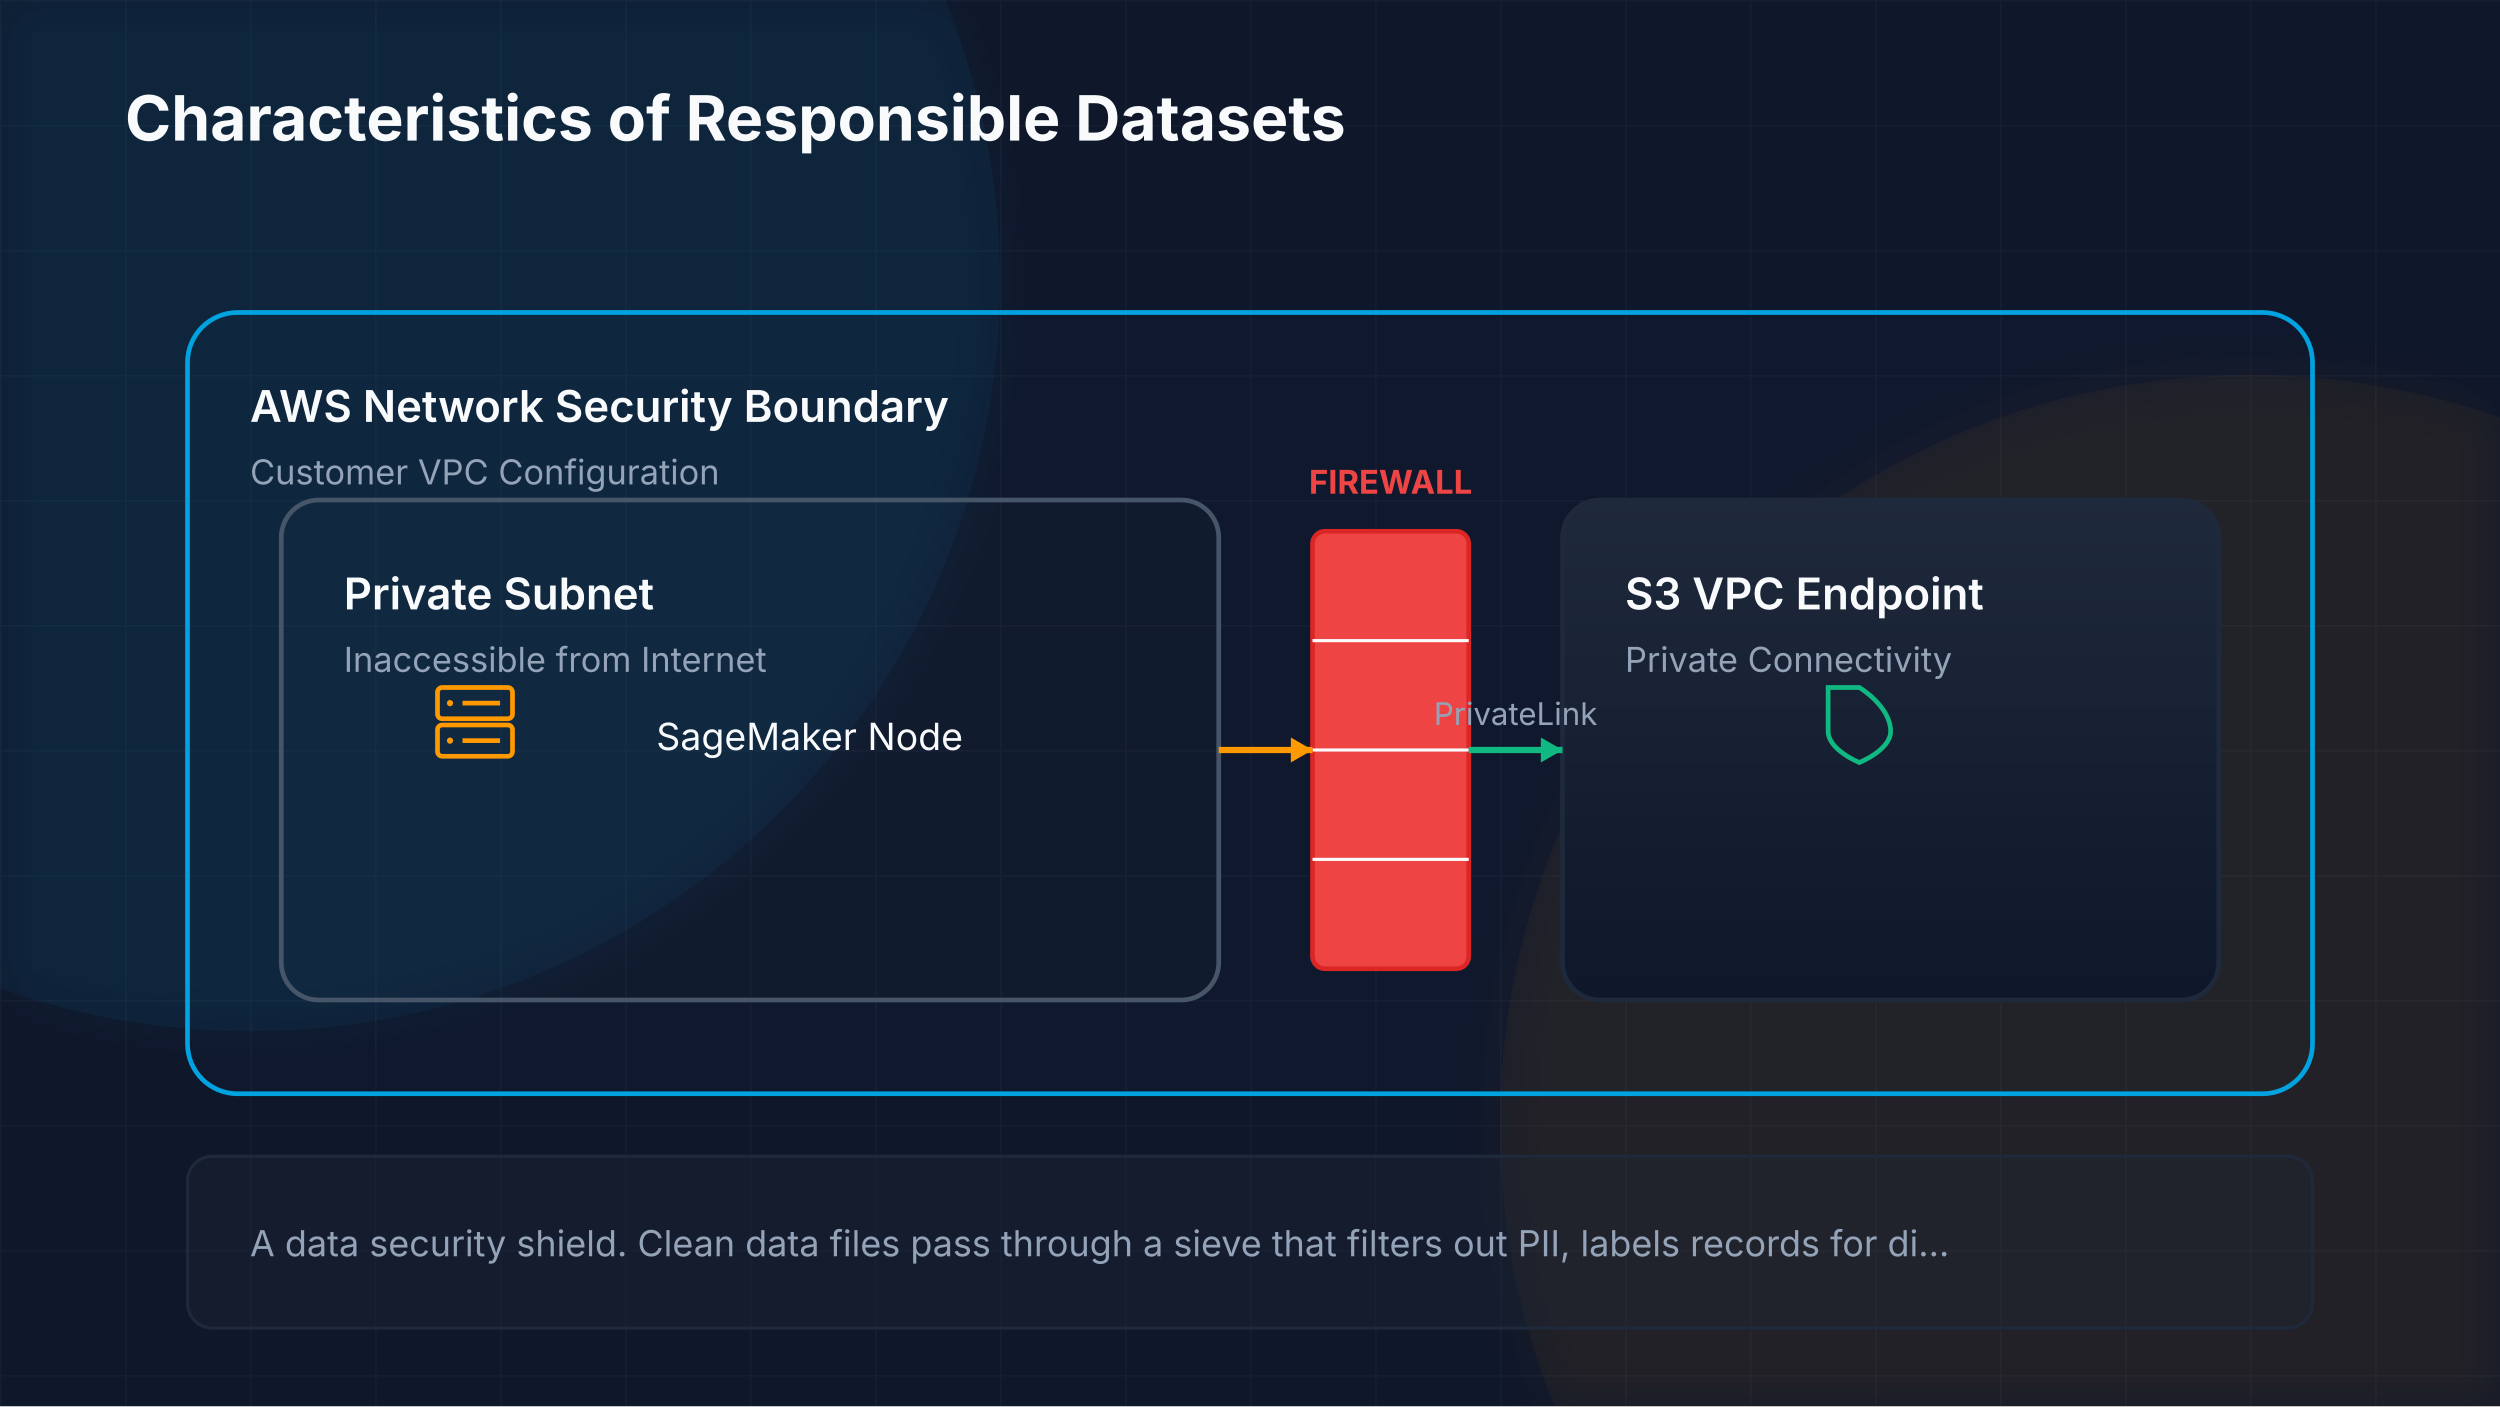
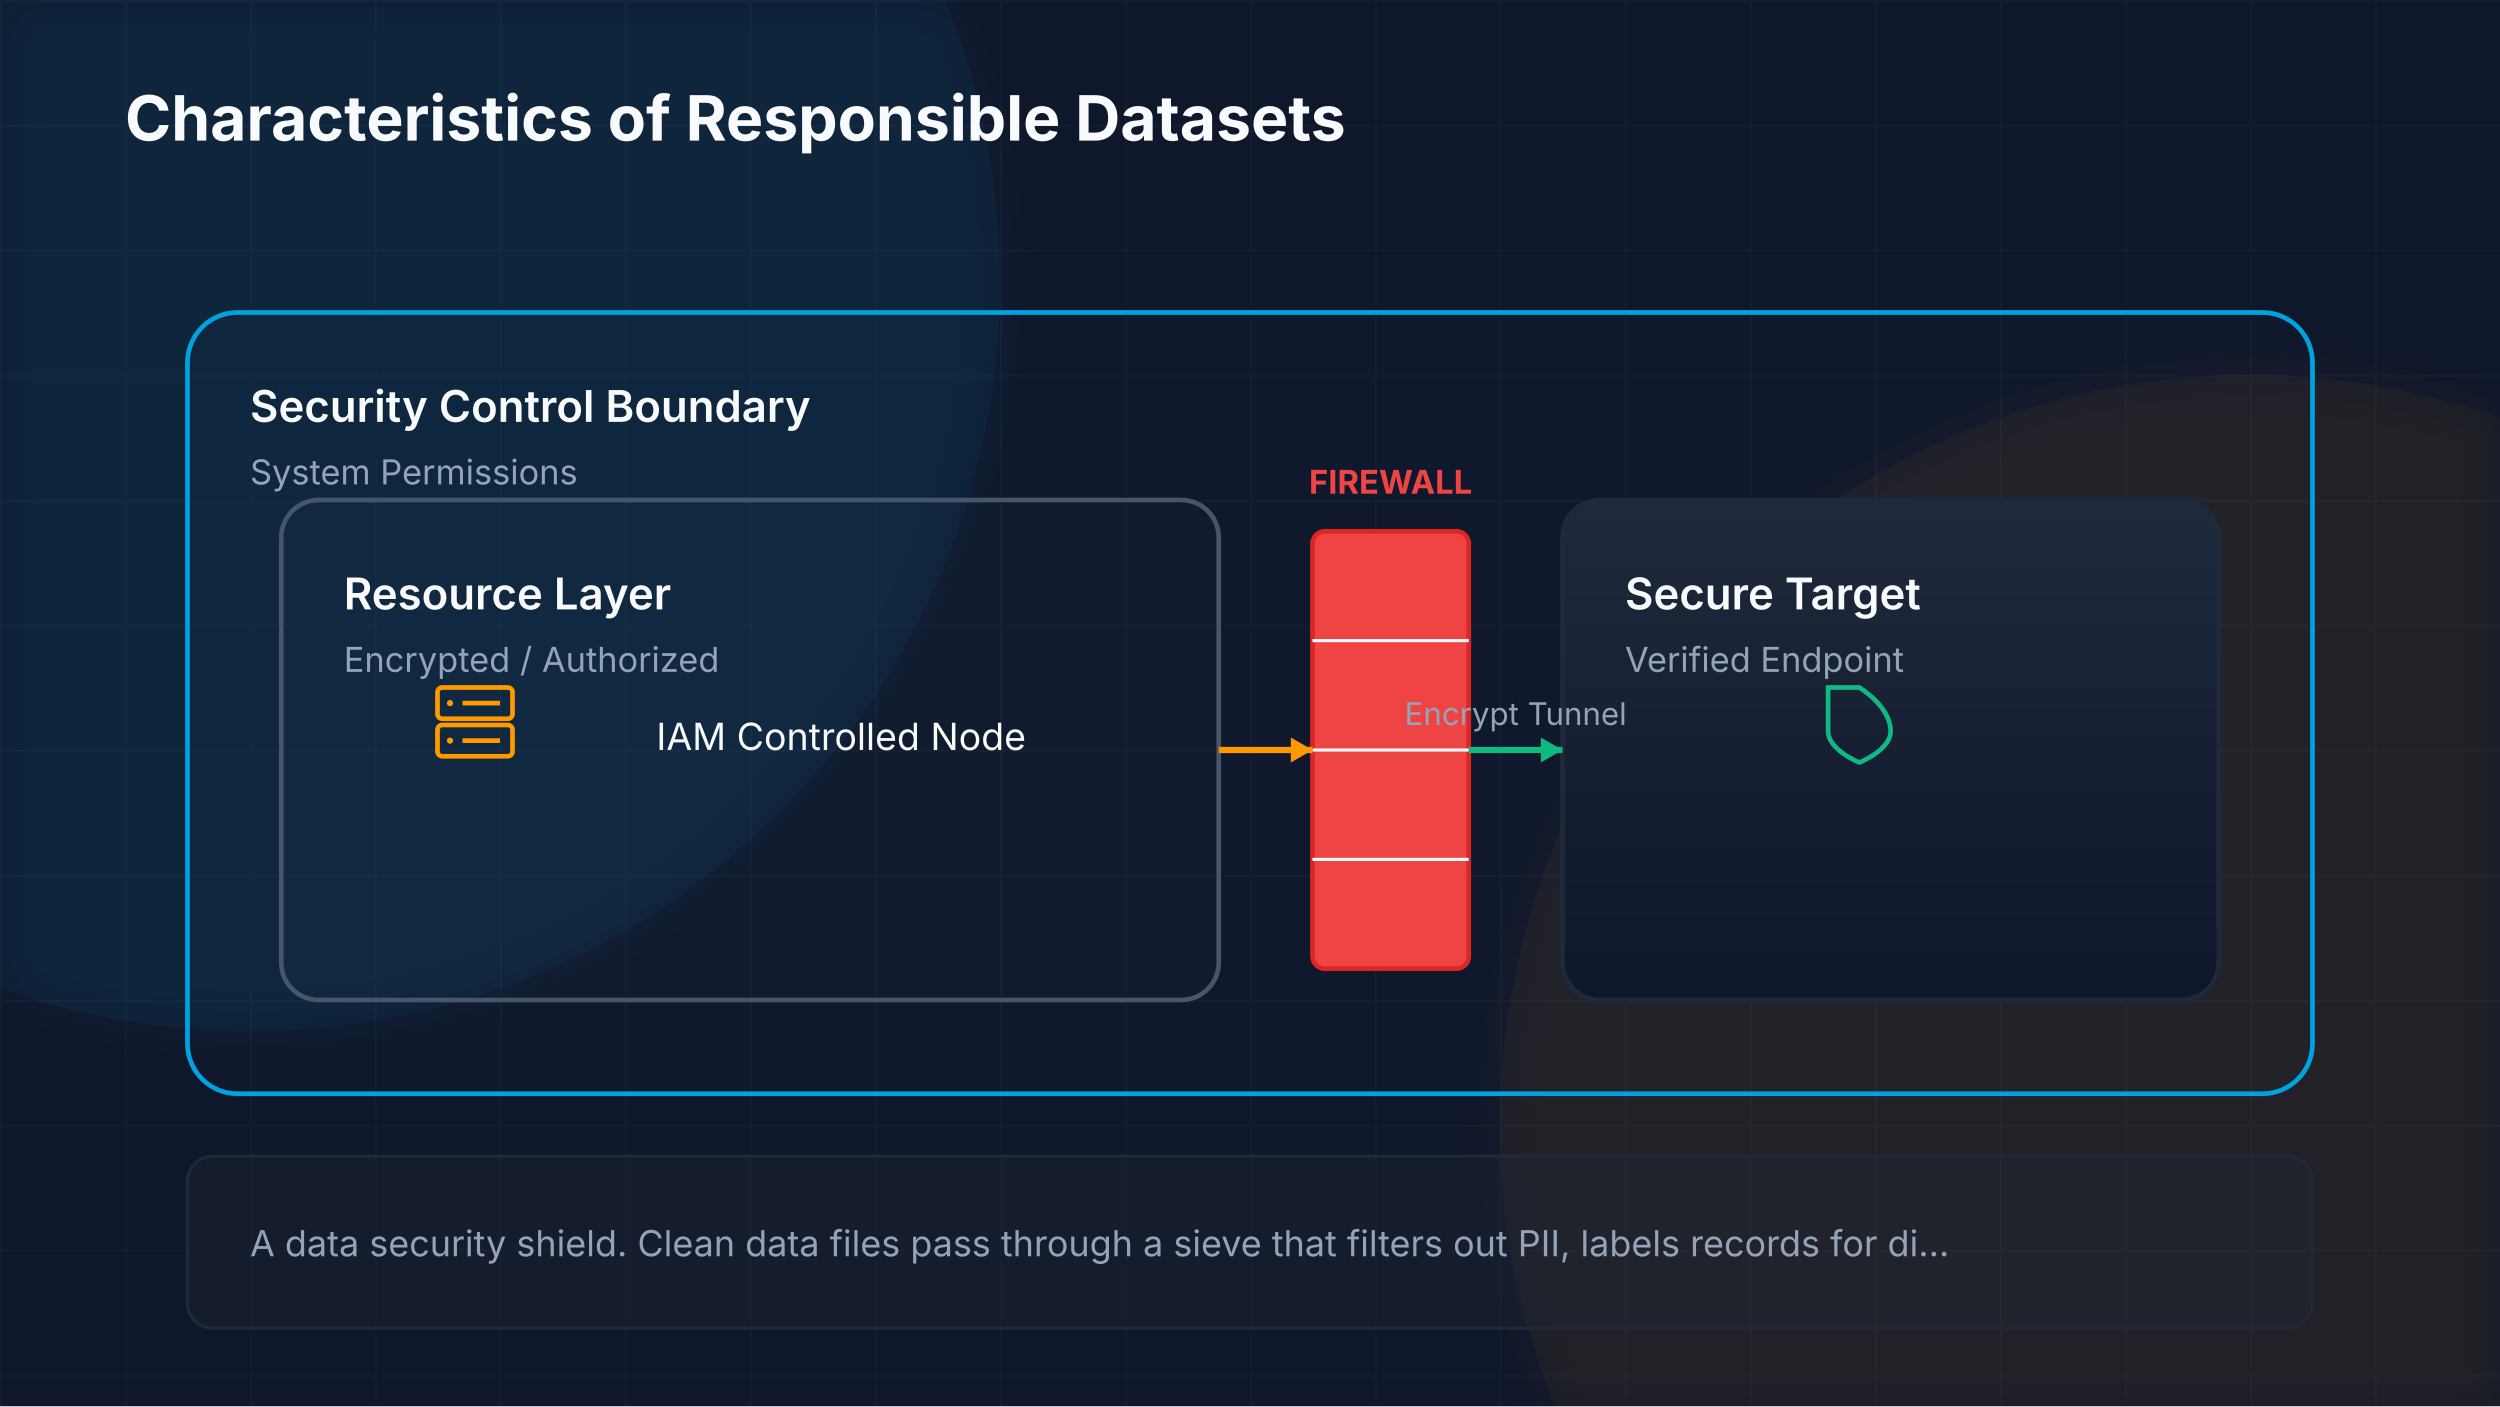
<svg xmlns="http://www.w3.org/2000/svg" viewBox="0 0 800 450" width="100%" height="100%">
  <defs>
    <linearGradient id="aws-orange" x1="0%" y1="0%" x2="100%" y2="100%">
      <stop offset="0%" stop-color="#FF9900" />
      <stop offset="100%" stop-color="#FFC400" />
    </linearGradient>
    <linearGradient id="cloud-blue" x1="0%" y1="0%" x2="100%" y2="100%">
      <stop offset="0%" stop-color="#00A3E0" />
      <stop offset="100%" stop-color="#1D70B8" />
    </linearGradient>
    <linearGradient id="success-green" x1="0%" y1="0%" x2="100%" y2="100%">
      <stop offset="0%" stop-color="#10B981" />
      <stop offset="100%" stop-color="#059669" />
    </linearGradient>
    <linearGradient id="alert-red" x1="0%" y1="0%" x2="100%" y2="100%">
      <stop offset="0%" stop-color="#EF4444" />
      <stop offset="100%" stop-color="#DC2626" />
    </linearGradient>
    <linearGradient id="warning-gold" x1="0%" y1="0%" x2="100%" y2="100%">
      <stop offset="0%" stop-color="#F59E0B" />
      <stop offset="100%" stop-color="#D97706" />
    </linearGradient>
    <linearGradient id="dark-card" x1="0%" y1="0%" x2="0%" y2="100%">
      <stop offset="0%" stop-color="#1E293B" />
      <stop offset="100%" stop-color="#0F172A" />
    </linearGradient>
    <linearGradient id="purple-glow" x1="0%" y1="0%" x2="100%" y2="100%">
      <stop offset="0%" stop-color="#8B5CF6" />
      <stop offset="100%" stop-color="#6D28D9" />
    </linearGradient>
    <filter id="glow-orange" x="-20%" y="-20%" width="140%" height="140%">
      <feGaussianBlur stdDeviation="8" result="blur" />
      <feComposite in="SourceGraphic" in2="blur" operator="over" />
    </filter>
    <filter id="glow-blue" x="-20%" y="-20%" width="140%" height="140%">
      <feGaussianBlur stdDeviation="8" result="blur" />
      <feComposite in="SourceGraphic" in2="blur" operator="over" />
    </filter>
    <pattern id="grid" width="40" height="40" patternUnits="userSpaceOnUse">
      <path d="M 40 0 L 0 0 0 40" fill="none" stroke="rgba(148, 163, 184, 0.05)" stroke-width="1" />
    </pattern>
  </defs>
  <rect width="800" height="450" fill="#0F172A" />
  <rect width="800" height="450" fill="url(#grid)" />
  <circle cx="80.0" cy="90.0" r="240.0" fill="rgba(0, 163, 224, 0.05)" filter="url(#glow-blue)" />
  <circle cx="720.0" cy="360.0" r="240.0" fill="rgba(255, 153, 0, 0.04)" filter="url(#glow-orange)" />
  <text x="40" y="45" font-family="Inter, system-ui, sans-serif" font-size="20" font-weight="700" fill="#F8FAFC">Characteristics of Responsible Datasets</text>
  <rect x="60" y="100" width="680" height="250" rx="16" fill="rgba(0,163,224,0.01)" stroke="#00A3E0" stroke-width="1.5" />
-   <text x="80" y="135" font-family="Inter, system-ui, sans-serif" font-size="14" font-weight="600" fill="#F8FAFC">AWS Network Security Boundary</text>
-   <text x="80" y="155" font-family="Inter, system-ui, sans-serif" font-size="11" fill="#94A3B8">Customer VPC Configuration</text>
+   <text x="80" y="135" font-family="Inter, system-ui, sans-serif" font-size="14" font-weight="600" fill="#F8FAFC">Security Control Boundary</text>
+   <text x="80" y="155" font-family="Inter, system-ui, sans-serif" font-size="11" fill="#94A3B8">System Permissions</text>
  <rect x="90" y="160" width="300" height="160" rx="12" fill="rgba(148,163,184,0.02)" stroke="#475569" stroke-width="1.5" />
-   <text x="110" y="195" font-family="Inter, system-ui, sans-serif" font-size="14" font-weight="600" fill="#F8FAFC">Private Subnet</text>
-   <text x="110" y="215" font-family="Inter, system-ui, sans-serif" font-size="11" fill="#94A3B8">Inaccessible from Internet</text>
+   <text x="110" y="195" font-family="Inter, system-ui, sans-serif" font-size="14" font-weight="600" fill="#F8FAFC">Resource Layer</text>
+   <text x="110" y="215" font-family="Inter, system-ui, sans-serif" font-size="11" fill="#94A3B8">Encrypted / Authorized</text>
  <g transform="translate(140,220)">
    <rect x="0" y="0" width="24" height="10" rx="1.5" fill="none" stroke="#FF9900" stroke-width="1.5" />
    <circle cx="4" cy="5" r="1" fill="#FF9900" />
    <line x1="8" y1="5" x2="20" y2="5" stroke="#FF9900" stroke-width="1.5" />
    <rect x="0" y="12" width="24" height="10" rx="1.5" fill="none" stroke="#FF9900" stroke-width="1.5" />
    <circle cx="4" cy="17" r="1" fill="#FF9900" />
    <line x1="8" y1="17" x2="20" y2="17" stroke="#FF9900" stroke-width="1.5" />
  </g>
-   <text x="210" y="240" font-family="Inter" font-size="12" fill="#F8FAFC">SageMaker Node</text>
+   <text x="210" y="240" font-family="Inter" font-size="12" fill="#F8FAFC">IAM Controlled Node</text>
  <g transform="translate(420, 170)">
    <rect width="50" height="140" rx="4" fill="#EF4444" stroke="#DC2626" stroke-width="1.5" />
    <line x1="0" y1="35" x2="50" y2="35" stroke="#F8FAFC" stroke-width="1" />
    <line x1="0" y1="70" x2="50" y2="70" stroke="#F8FAFC" stroke-width="1" />
    <line x1="0" y1="105" x2="50" y2="105" stroke="#F8FAFC" stroke-width="1" />
    <text x="25" y="-12" font-family="Inter" font-size="10.5" fill="#EF4444" font-weight="700" text-anchor="middle">FIREWALL</text>
  </g>
  <rect x="500" y="160" width="210" height="160" rx="12" fill="url(#dark-card)" stroke="#1E293B" stroke-width="1.5" />
-   <text x="520" y="195" font-family="Inter, system-ui, sans-serif" font-size="14" font-weight="600" fill="#F8FAFC">S3 VPC Endpoint</text>
-   <text x="520" y="215" font-family="Inter, system-ui, sans-serif" font-size="11" fill="#94A3B8">Private Connectivity</text>
+   <text x="520" y="195" font-family="Inter, system-ui, sans-serif" font-size="14" font-weight="600" fill="#F8FAFC">Secure Target</text>
+   <text x="520" y="215" font-family="Inter, system-ui, sans-serif" font-size="11" fill="#94A3B8">Verified Endpoint</text>
  <g transform="translate(585,220)">
    <path d="M 0 0 L 10 0 C 10 0, 20 6, 20 14 C 20 20, 10 24, 10 24 C 10 24, 0 20, 0 14 Z" fill="none" stroke="#10B981" stroke-width="1.5" />
  </g>
  <line x1="390" y1="240" x2="420" y2="240" stroke="#FF9900" stroke-width="2" />
  <path d="M 420 240 L 413.072 244.0 L 413.072 236.0 Z" fill="#FF9900" />
  <line x1="470" y1="240" x2="500" y2="240" stroke="#10B981" stroke-width="2" />
  <path d="M 500 240 L 493.072 244.0 L 493.072 236.0 Z" fill="#10B981" />
-   <text x="485.0" y="232.0" font-family="Inter, system-ui, sans-serif" font-size="10" fill="#94A3B8" text-anchor="middle">PrivateLink</text>
+   <text x="485.0" y="232.0" font-family="Inter, system-ui, sans-serif" font-size="10" fill="#94A3B8" text-anchor="middle">Encrypt Tunnel</text>
  <rect x="60" y="370" width="680" height="55" rx="8" fill="rgba(30,41,59,0.3)" stroke="#1E293B" stroke-width="1" />
  <text x="80" y="402" font-family="Inter" font-size="11.5" fill="#94A3B8">A data security shield. Clean data files pass through a sieve that filters out PII, labels records for di...</text>
</svg>
